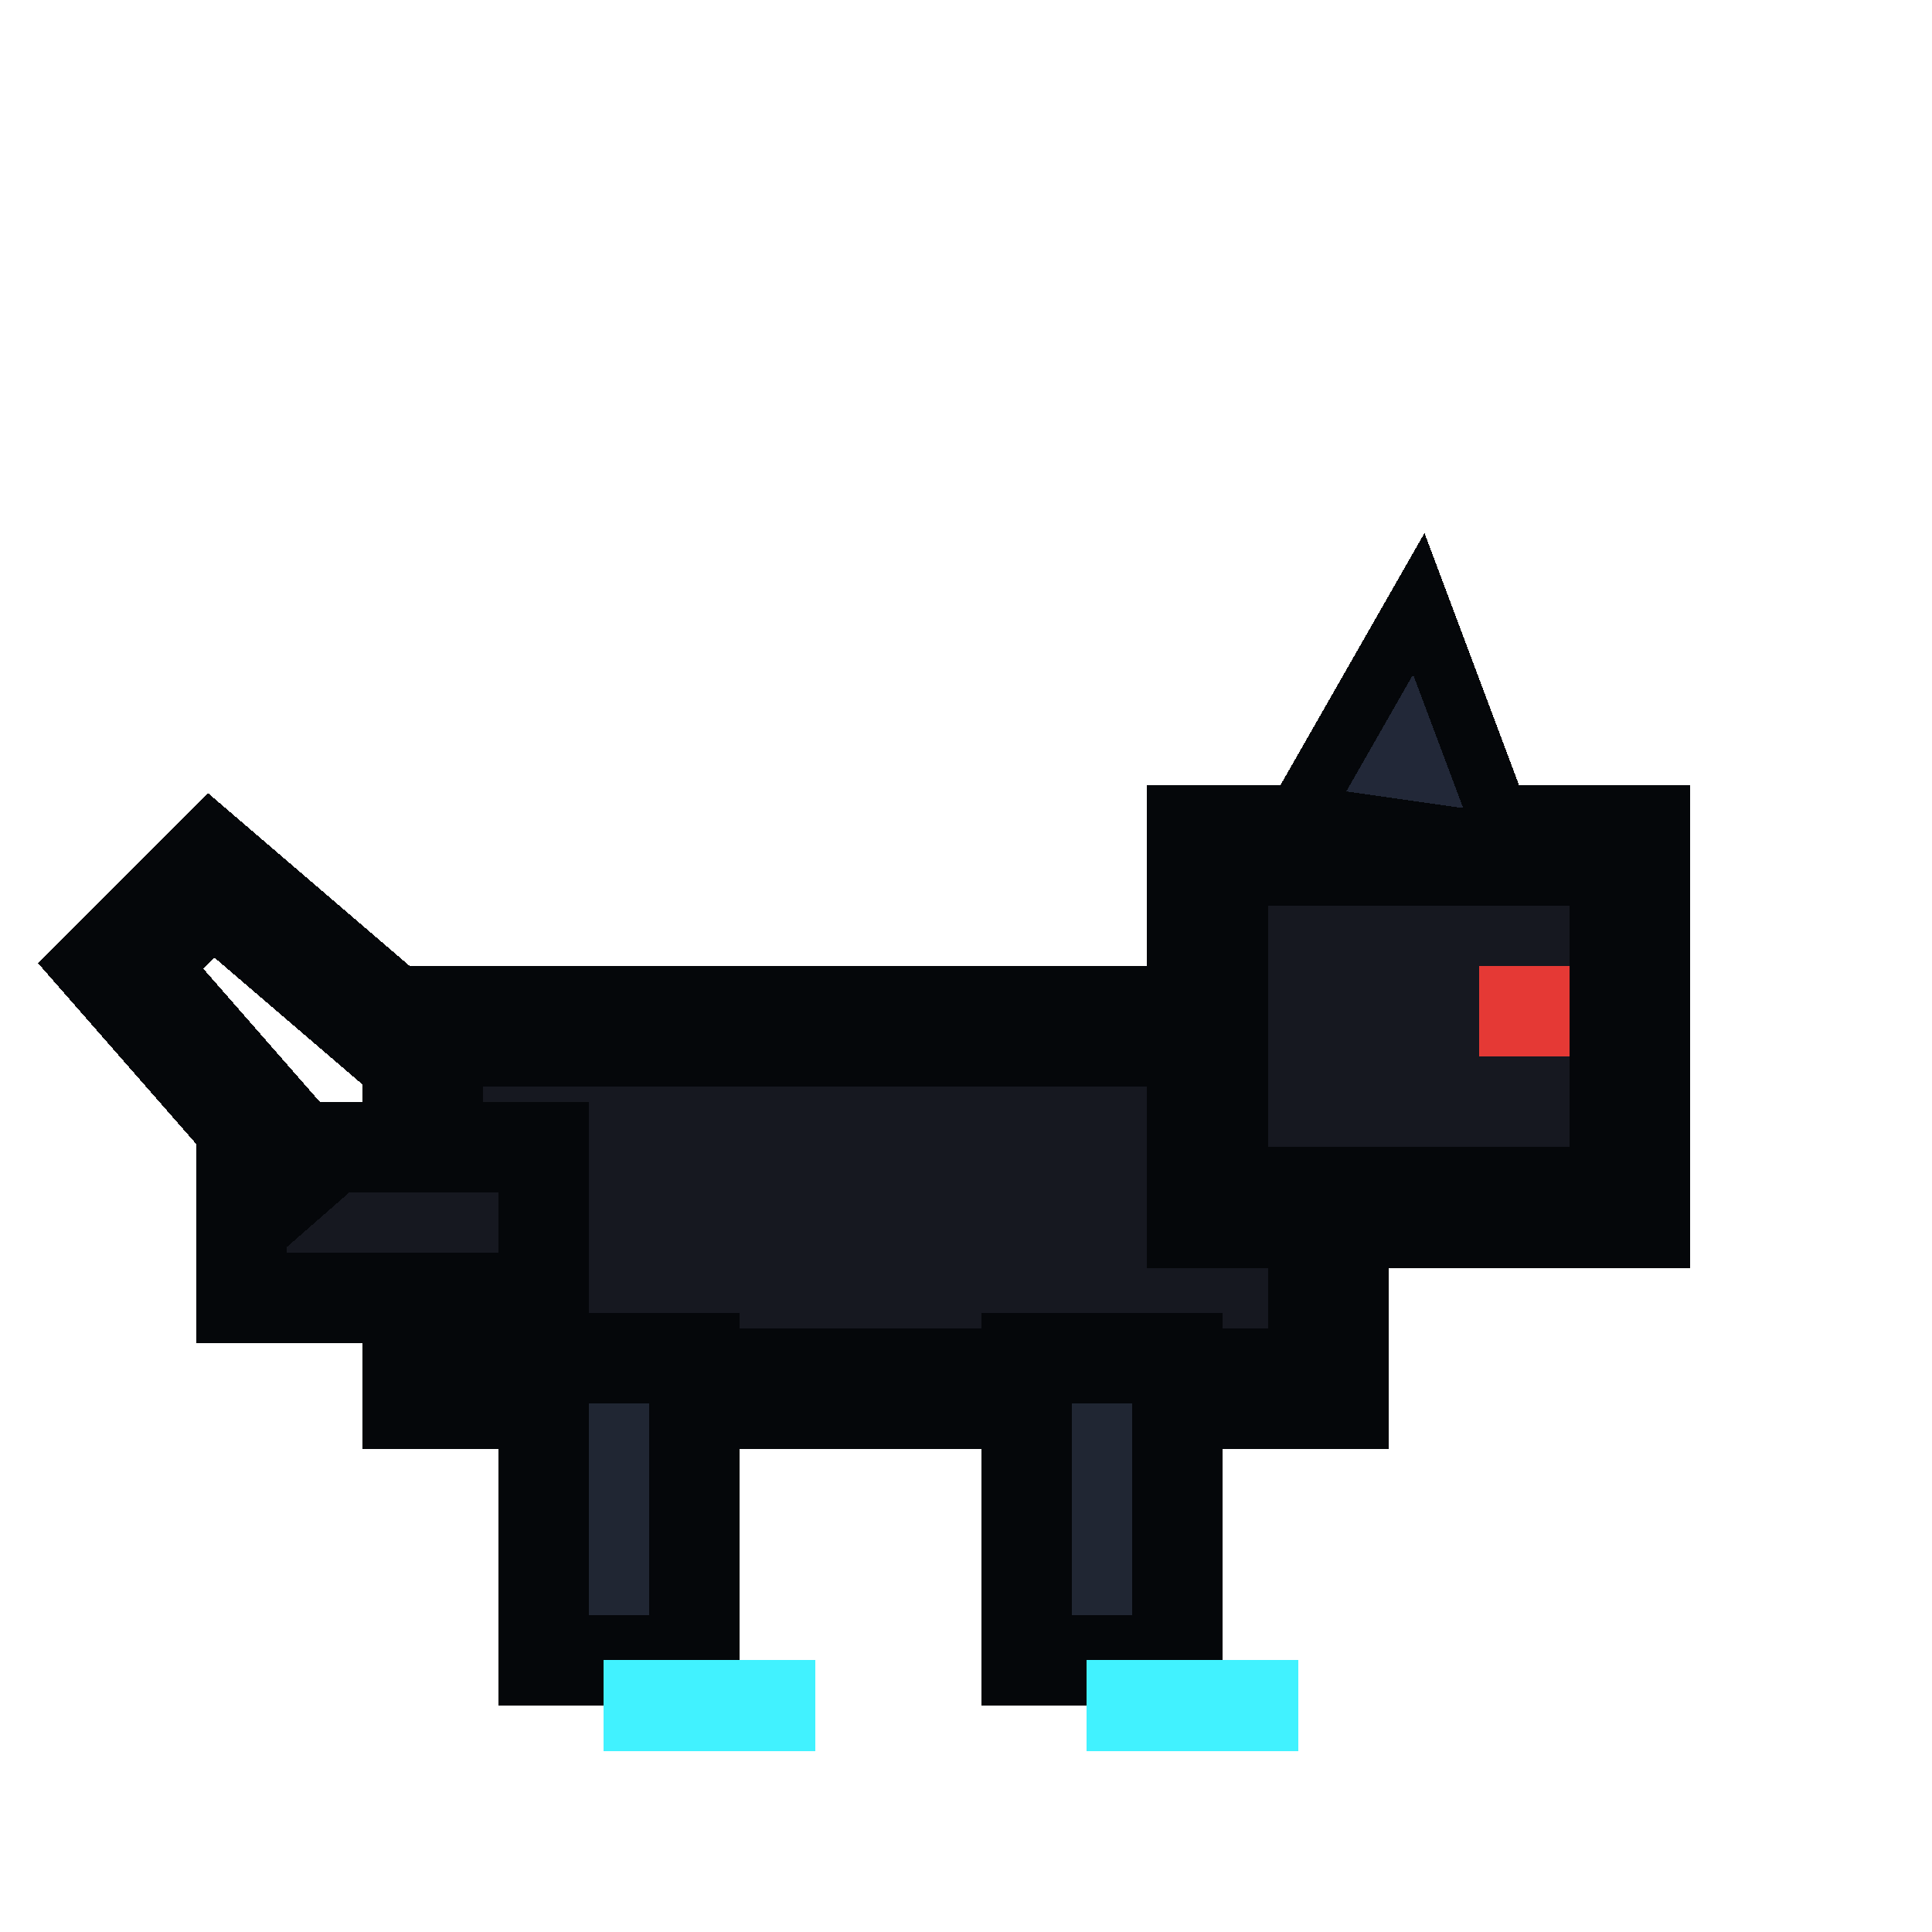
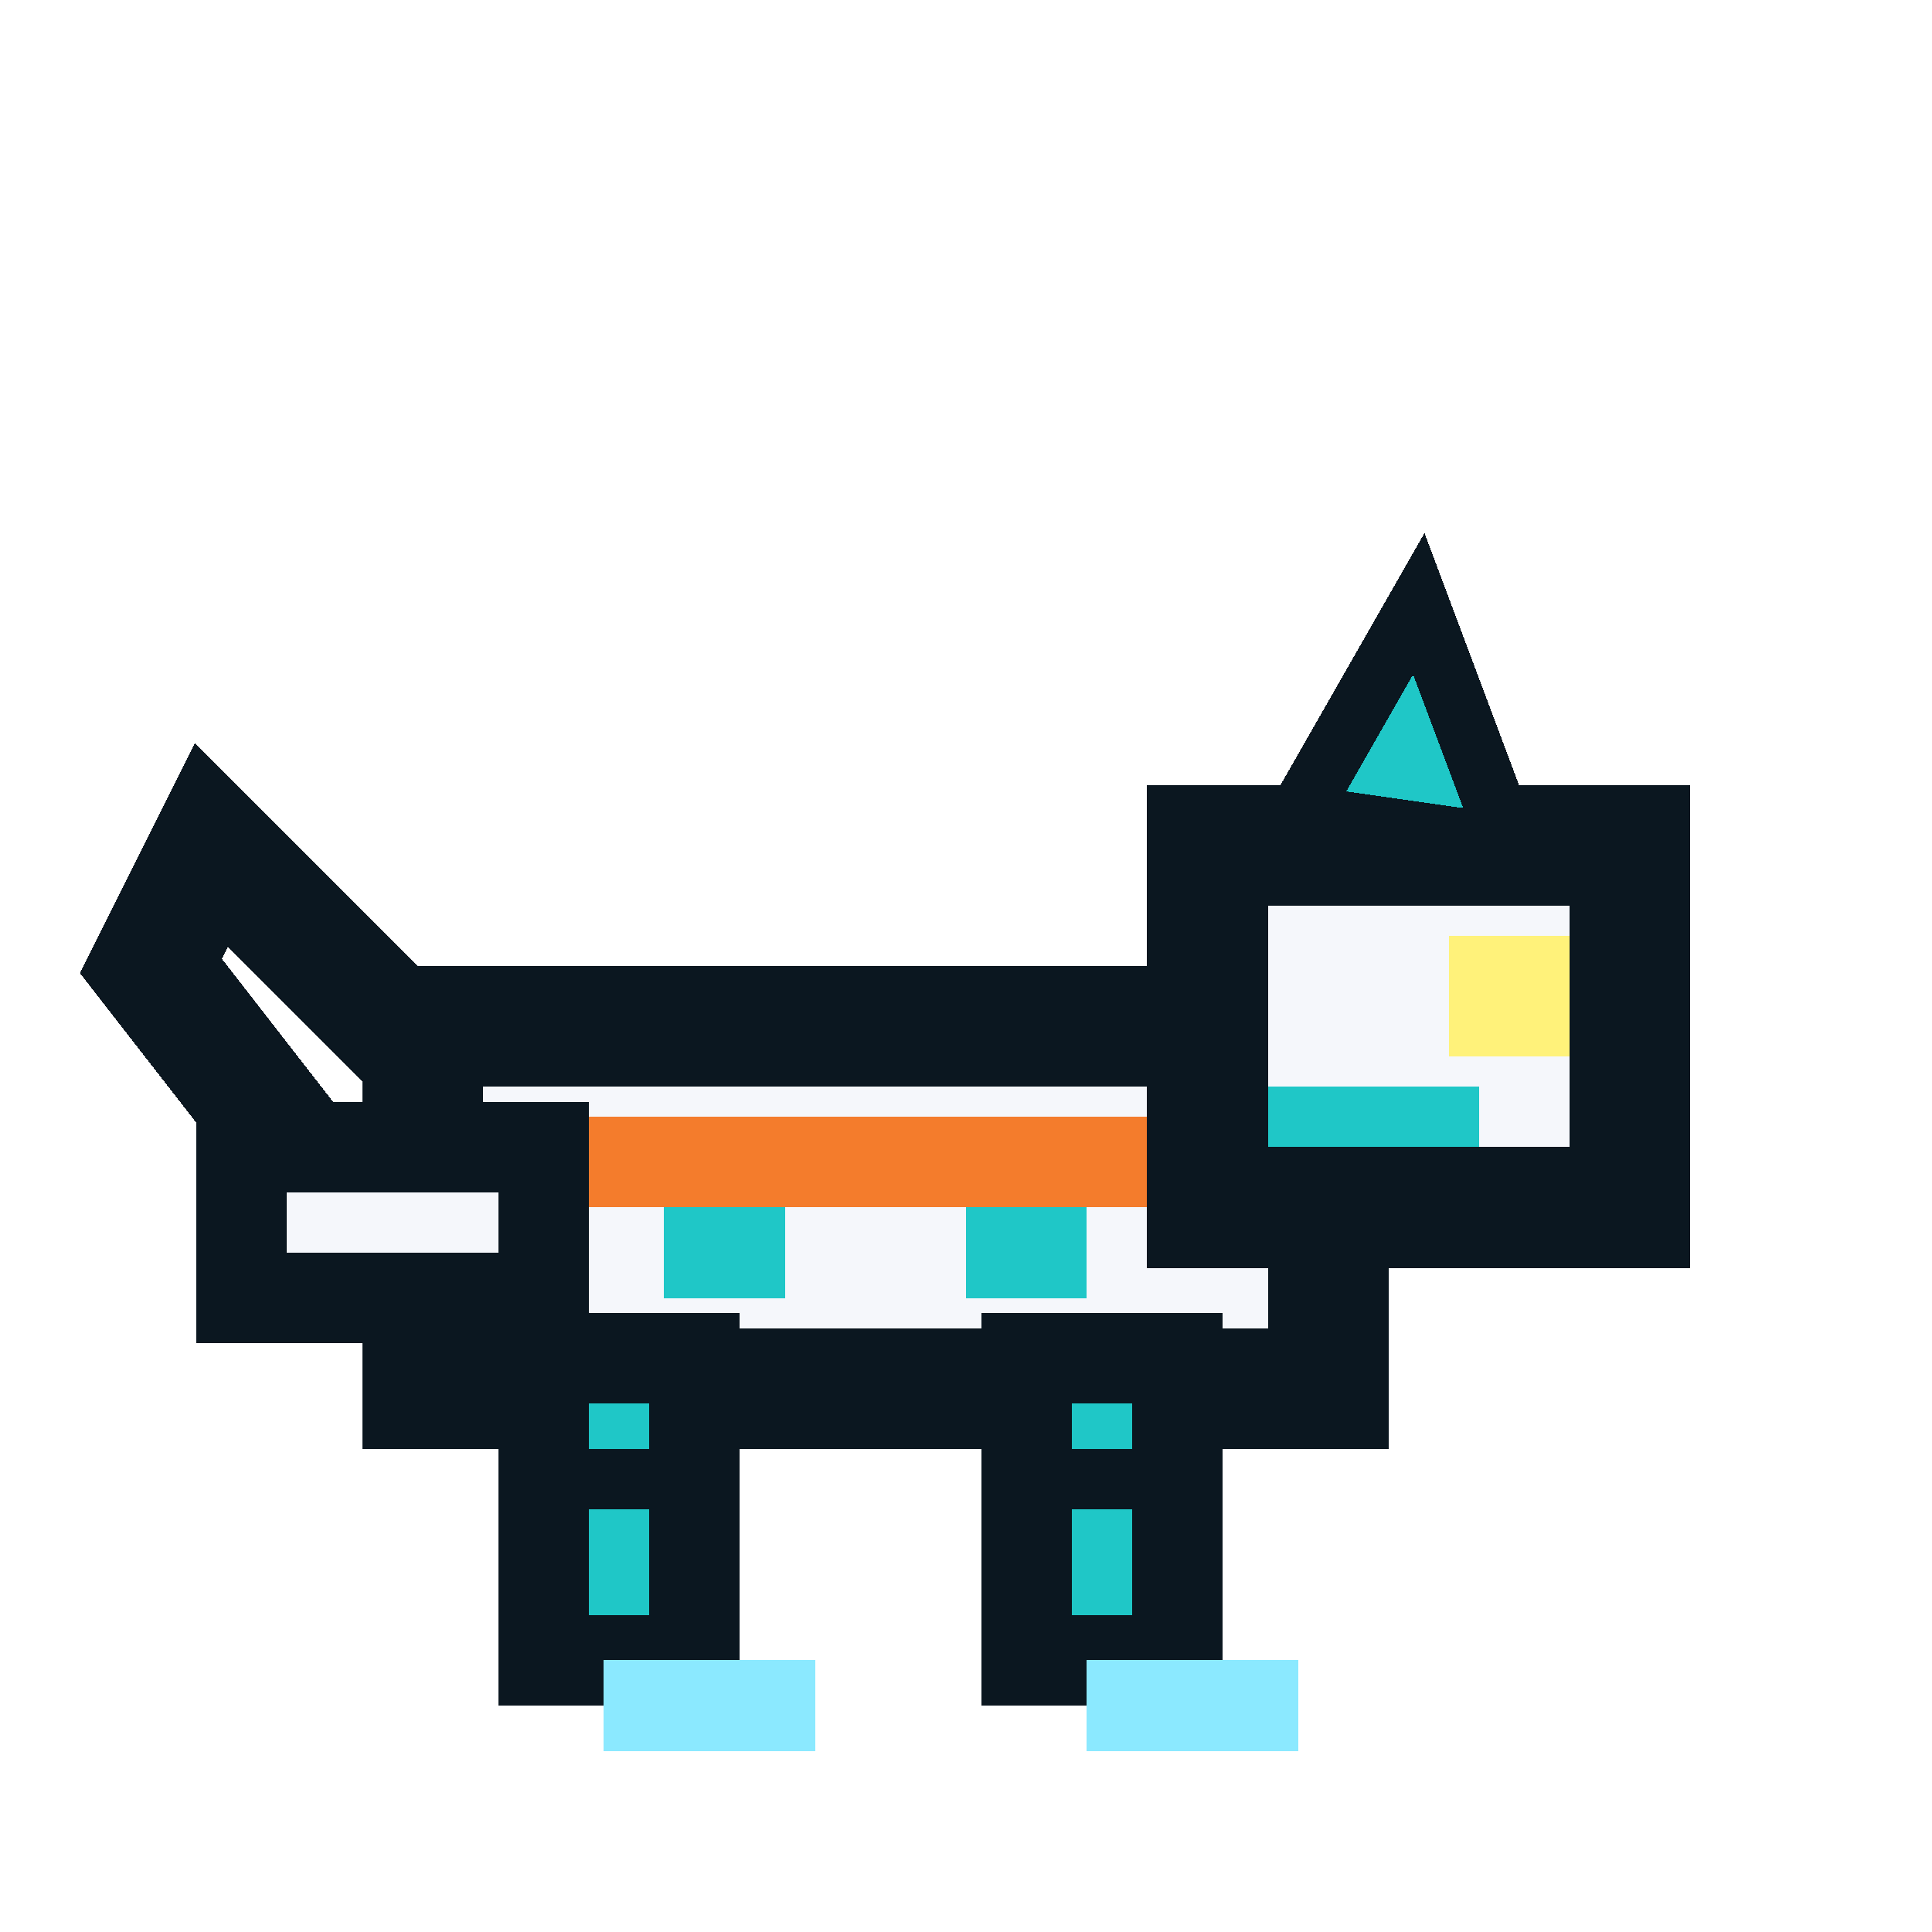
<svg xmlns="http://www.w3.org/2000/svg" width="64" height="64" viewBox="0 0 64 64" shape-rendering="crispEdges">
-   <rect x="14" y="34" width="30" height="12" fill="#161820" stroke="#05070a" stroke-width="4" />
-   <rect x="40" y="28" width="14" height="12" fill="#161820" stroke="#05070a" stroke-width="4" />
-   <polygon points="43,27 47,20 50,28" fill="#222838" stroke="#05070a" stroke-width="2" />
-   <rect x="49" y="32" width="3" height="3" fill="#e53935" />
-   <rect x="8" y="38" width="10" height="5" fill="#161820" stroke="#05070a" stroke-width="3" />
-   <rect x="18" y="45" width="5" height="10" fill="#202633" stroke="#05070a" stroke-width="3" />
-   <rect x="34" y="45" width="5" height="10" fill="#202633" stroke="#05070a" stroke-width="3" />
-   <rect x="20" y="55" width="7" height="3" fill="#41f2ff" />
-   <rect x="36" y="55" width="7" height="3" fill="#41f2ff" />
-   <path d="M14 35 L7 29 L4 32 L11 40" fill="none" stroke="#05070a" stroke-width="4" />
+   <path d="M14 35 L7 28 L5 32 L12 41" fill="none" stroke="#0b1720" stroke-width="4" />
+   <rect x="14" y="34" width="30" height="12" fill="#f5f7fb" stroke="#0b1720" stroke-width="4" />
+   <rect x="18" y="37" width="22" height="3" fill="#f47c2c" />
+   <rect x="22" y="40" width="4" height="3" fill="#1fc7c7" />
+   <rect x="32" y="40" width="4" height="3" fill="#1fc7c7" />
+   <rect x="40" y="28" width="14" height="12" fill="#f5f7fb" stroke="#0b1720" stroke-width="4" />
+   <polygon points="43,27 47,20 50,28" fill="#1fc7c7" stroke="#0b1720" stroke-width="2" />
+   <rect x="48" y="31" width="4" height="4" fill="#fff27a" />
+   <rect x="42" y="36" width="7" height="2" fill="#1fc7c7" />
+   <rect x="8" y="38" width="10" height="5" fill="#f5f7fb" stroke="#0b1720" stroke-width="3" />
+   <rect x="18" y="45" width="5" height="10" fill="#1fc7c7" stroke="#0b1720" stroke-width="3" />
+   <rect x="34" y="45" width="5" height="10" fill="#1fc7c7" stroke="#0b1720" stroke-width="3" />
+   <rect x="19" y="48" width="3" height="2" fill="#0b1720" />
+   <rect x="35" y="48" width="3" height="2" fill="#0b1720" />
+   <rect x="20" y="55" width="7" height="3" fill="#8be9ff" />
+   <rect x="36" y="55" width="7" height="3" fill="#8be9ff" />
</svg>
